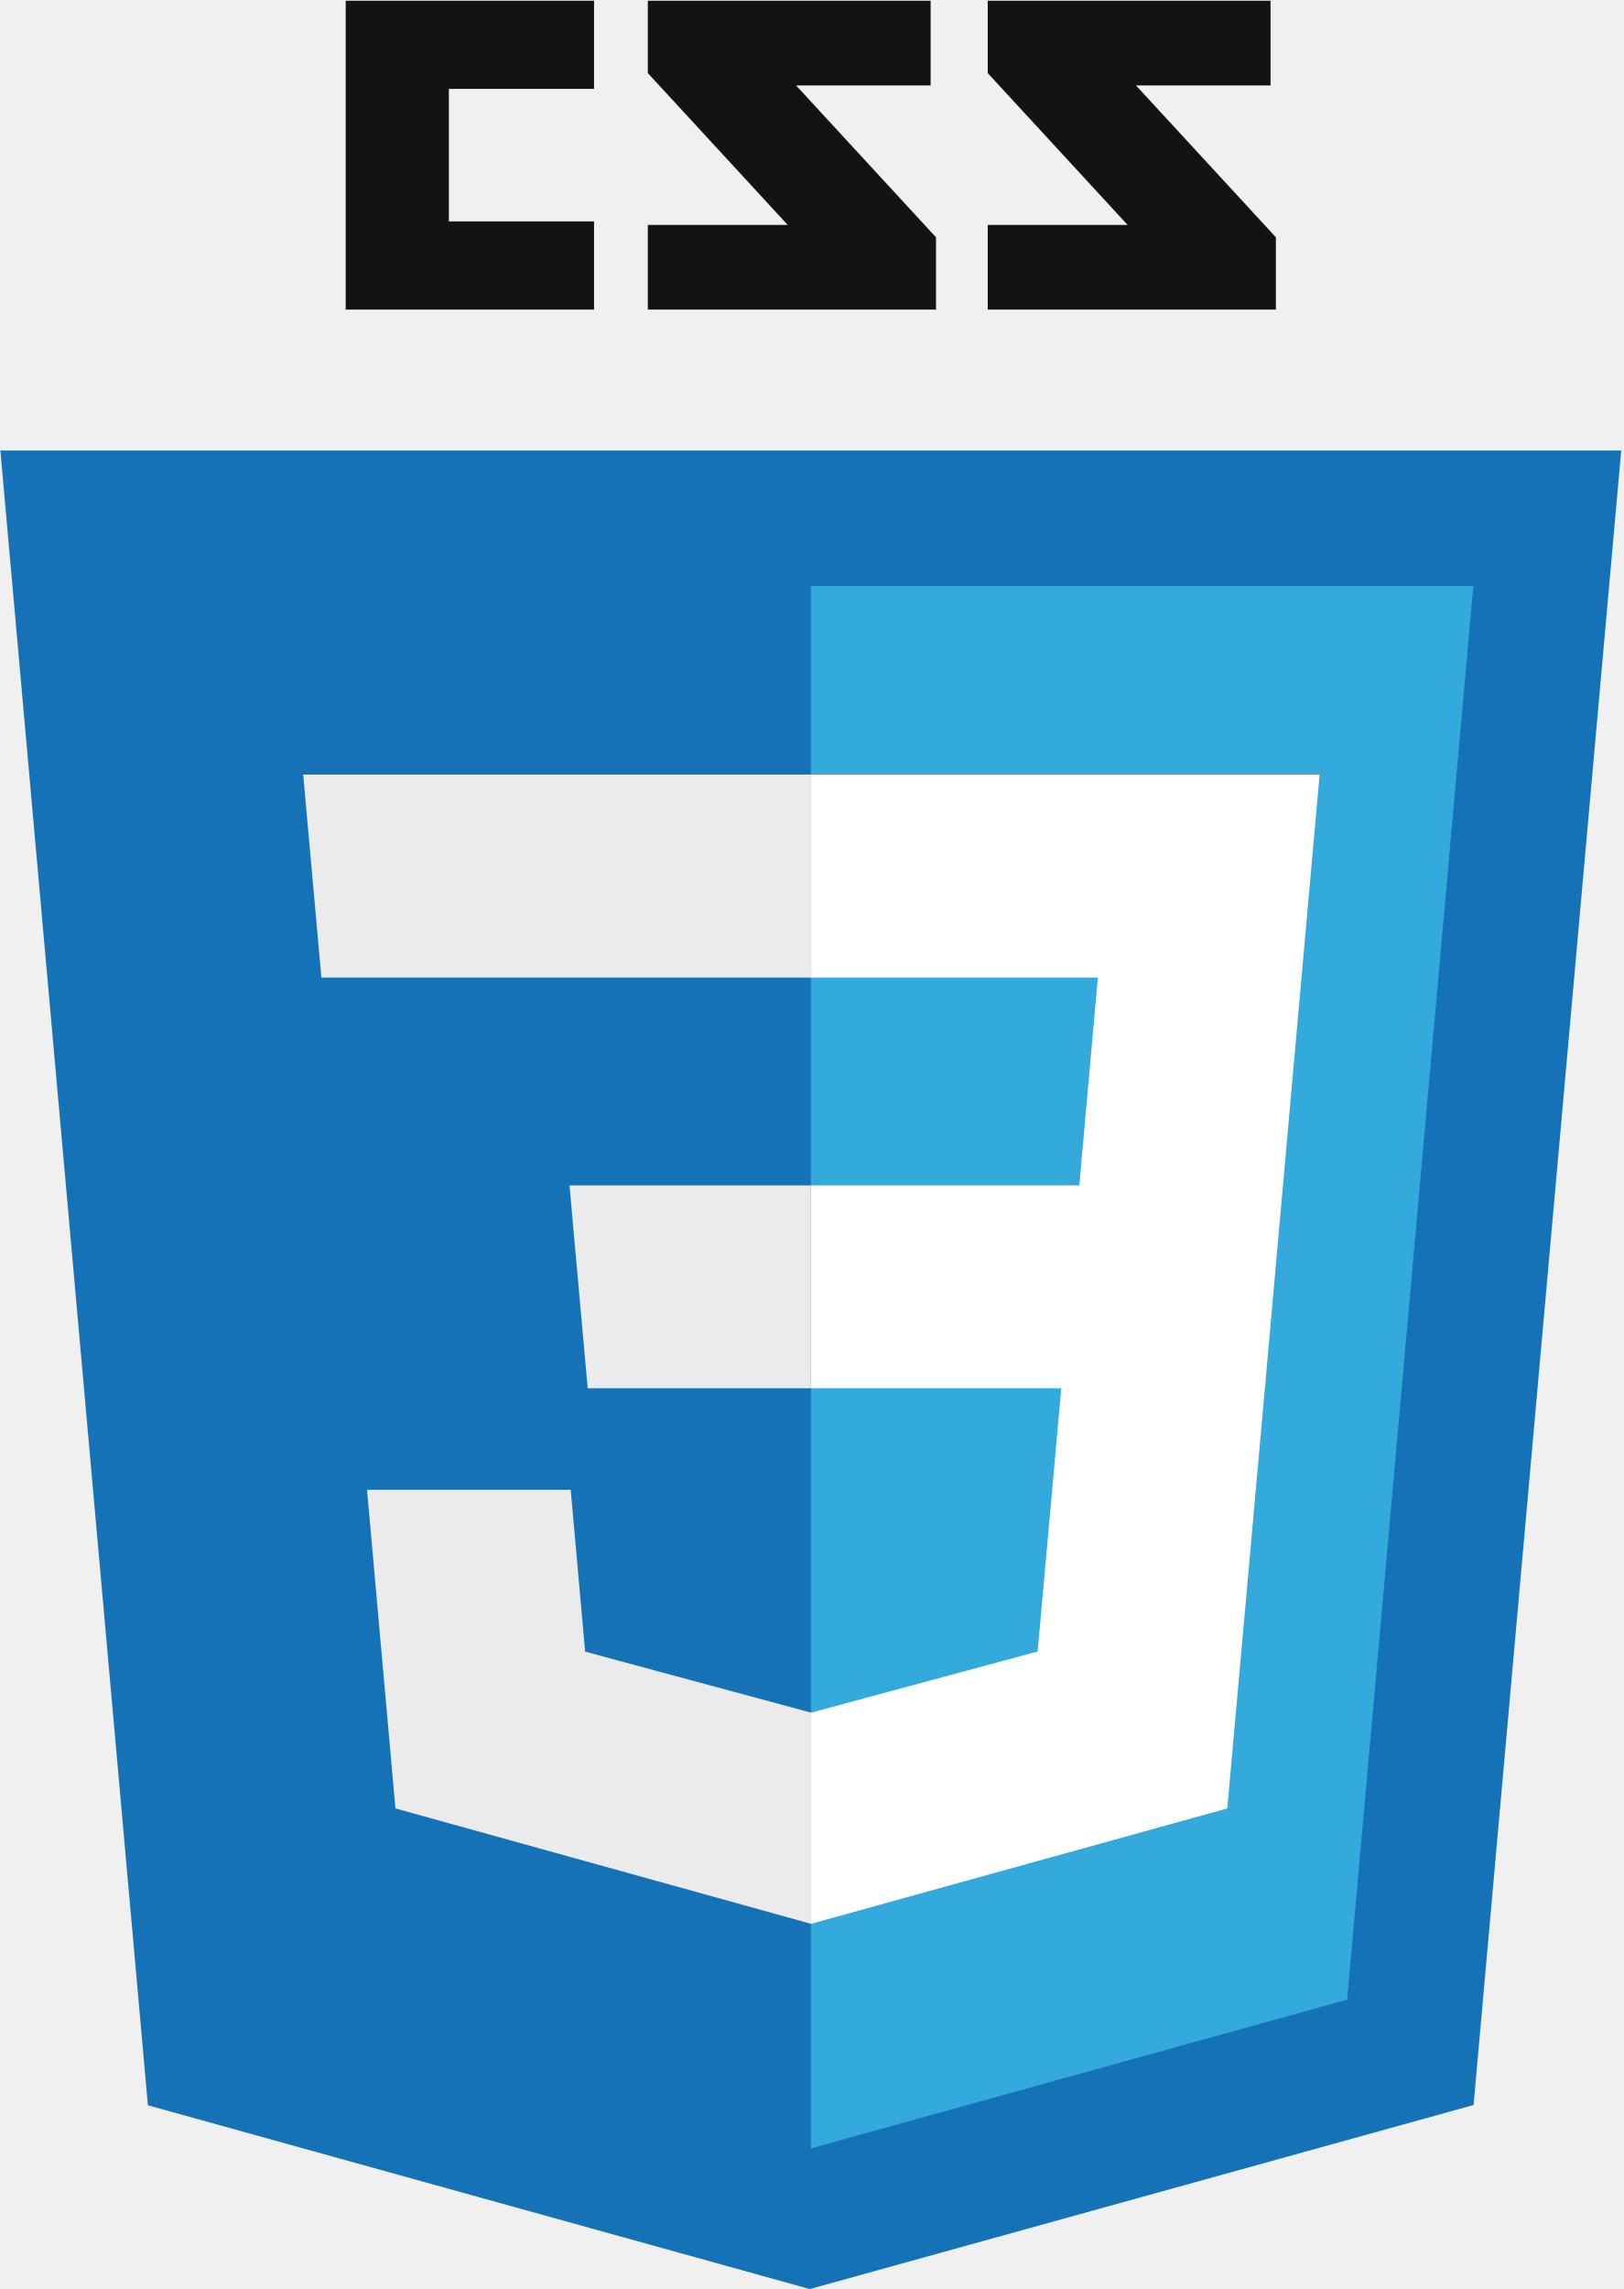
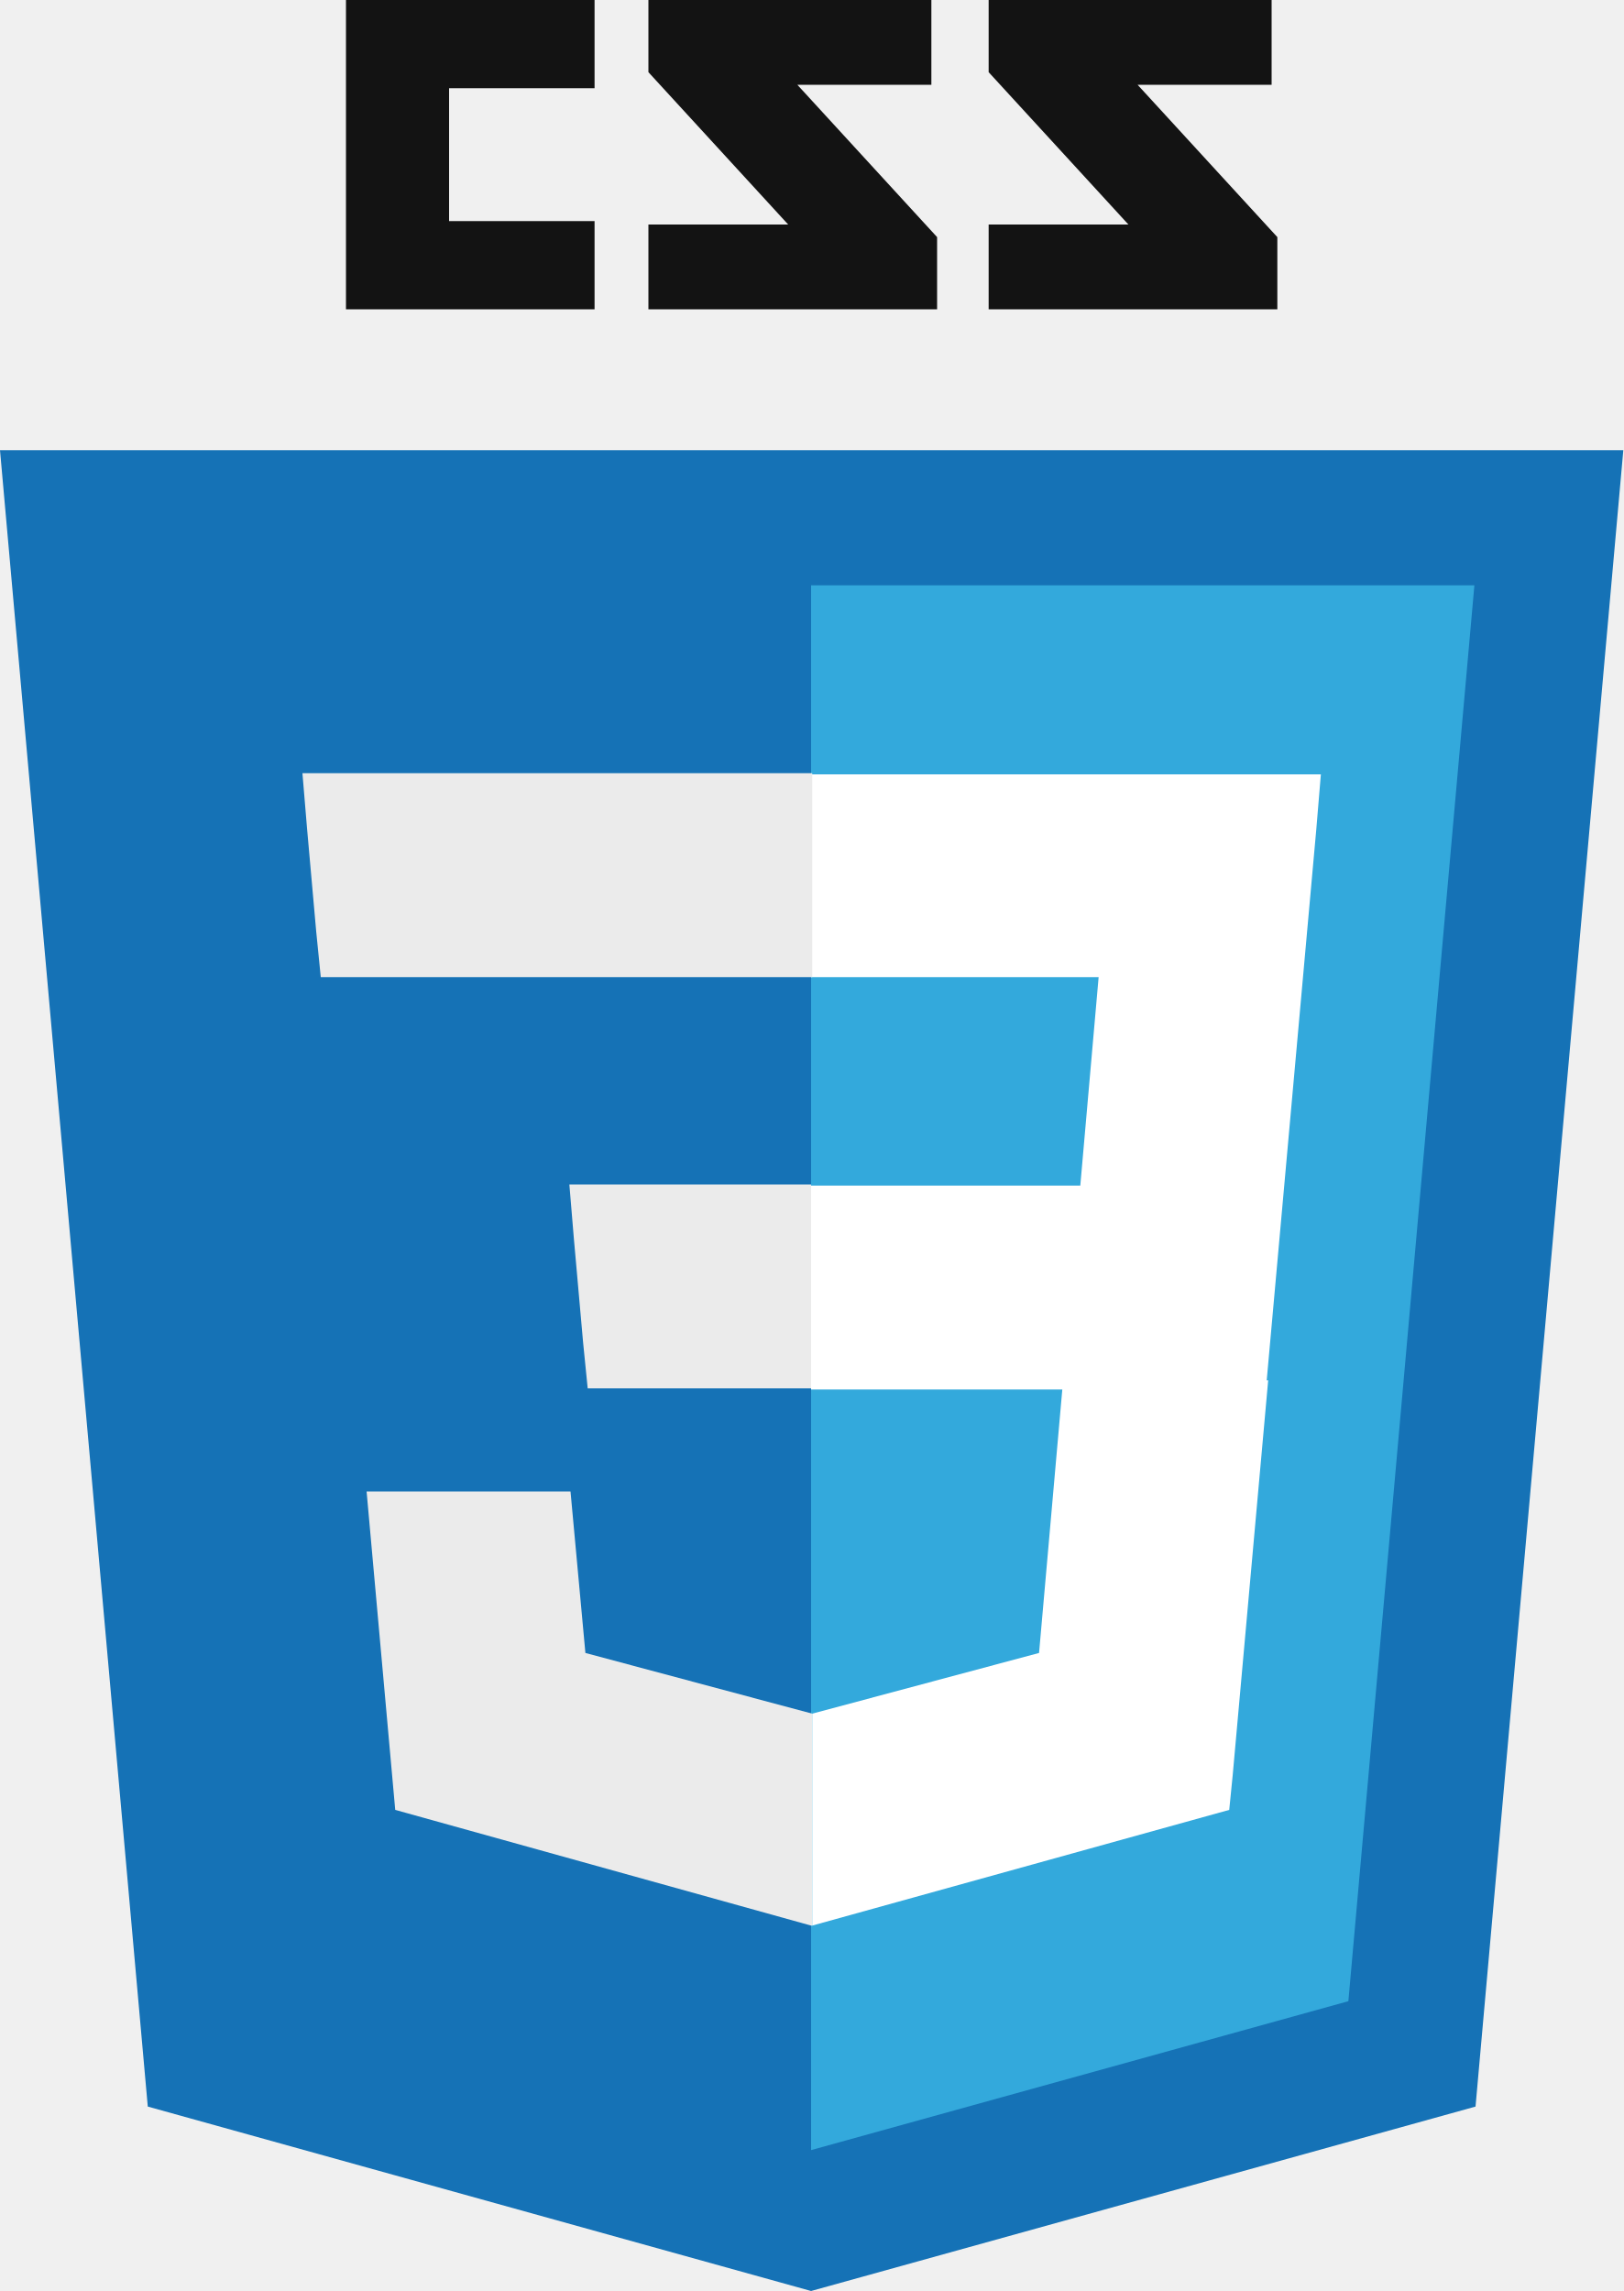
- <svg xmlns="http://www.w3.org/2000/svg" width="298px" height="420px" viewBox="0 0 298 420" version="1.1">
+ <svg xmlns="http://www.w3.org/2000/svg" version="1.1" id="Layer_1" x="0px" y="0px" viewBox="0 0 141.7 200" style="enable-background:new 0 0 141.7 200;" xml:space="preserve">
+   <style type="text/css">
+ 	.st0{fill:#131313;}
+ 	.st1{fill:#1572B6;}
+ 	.st2{fill:#33A9DC;}
+ 	.st3{fill:#FFFFFF;}
+ 	.st4{fill:#EBEBEB;}
+ </style>
  <description>Created with Sketch (http://www.bohemiancoding.com/sketch)</description>
-   <defs />
-   <g id="Page 1" stroke="none" stroke-width="1" fill="none" fill-rule="evenodd">
-     <g id="Layer_1">
-       <path d="M233.164,15.681 L208.476,15.681 L234.15,43.54 L234.15,56.801 L181.268,56.801 L181.268,41.275 L206.937,41.275 L181.268,13.415 L181.268,0.135 L233.164,0.135 L233.164,15.681 L233.164,15.681 Z M170.786,15.681 L146.098,15.681 L171.771,43.54 L171.771,56.801 L118.889,56.801 L118.889,41.275 L144.561,41.275 L118.889,13.415 L118.889,0.135 L170.786,0.135 L170.786,15.681 L170.786,15.681 Z M109.018,16.312 L82.378,16.312 L82.378,40.625 L109.018,40.625 L109.018,56.801 L63.444,56.801 L63.444,0.135 L109.018,0.135 L109.018,16.312 L109.018,16.312 Z M109.018,16.312" id="Shape" fill="#131313" />
-       <path d="M27.142,386.29 L0.071,82.67 L297.521,82.67 L270.425,386.241 L148.614,420.011 L27.142,386.29 Z M27.142,386.29" id="Shape" fill="#1572B6" />
-       <path d="M148.798,394.199 L247.225,366.911 L270.382,107.496 L148.798,107.496 L148.798,394.199 Z M148.798,394.199" id="Shape" fill="#33A9DC" />
+   <g id="Page_1">
+     <g id="Layer_1_1_">
+       <path id="Shape" class="st0" d="M111,7.4H99.3l12.2,13.3V27H86.3v-7.4h12.2L86.3,6.3V0H111V7.4L111,7.4z M81.3,7.4H69.6l12.2,13.3    V27H56.6v-7.4h12.2L56.6,6.3V0h24.7V7.4L81.3,7.4z M51.9,7.7H39.2v11.6h12.7V27H30.2V0h21.7V7.7L51.9,7.7z" />
+       <path id="Shape_1_" class="st1" d="M12.9,183.9L0,39.3h141.7l-12.9,144.6l-58,16.1L12.9,183.9z" />
+       <path id="Shape_2_" class="st2" d="M70.8,187.7l46.9-13l11-123.6H70.8V187.7z" />
      <g id="Group" transform="translate(55, 142)">
-         <path d="M93.797,75.496 L143.072,75.496 L146.475,37.364 L93.797,37.364 L93.797,0.125 L93.926,0.125 L187.172,0.125 L186.279,10.116 L177.127,112.732 L93.797,112.732 L93.797,75.496 Z M93.797,75.496" id="Shape" fill="#FFFFFF" />
-         <path d="M94.02,172.204 L93.857,172.25 L52.385,161.051 L49.733,131.353 L29.582,131.353 L12.354,131.353 L17.57,189.82 L93.848,210.996 L94.02,210.948 L94.02,172.204 Z M94.02,172.204" id="Shape" fill="#EBEBEB" />
-         <path d="M139.907,111.156 L135.423,161.026 L93.891,172.236 L93.891,210.978 L170.23,189.82 L170.79,183.53 L177.268,111.156 L139.907,111.156 Z M139.907,111.156" id="Shape" fill="#FFFFFF" />
-         <path d="M93.926,0.125 L93.926,23.253 L93.926,37.272 L93.926,37.364 L4.098,37.364 L3.979,37.364 L3.232,28.994 L1.535,10.116 L0.645,0.125 L93.926,0.125 Z M93.926,0.125" id="Shape" fill="#EBEBEB" />
-         <path d="M93.797,75.5 L93.797,98.629 L93.797,112.646 L93.797,112.738 L52.969,112.738 L52.85,112.738 L52.104,104.369 L50.406,85.491 L49.516,75.5 L93.797,75.5 Z M93.797,75.5" id="Shape" fill="#EBEBEB" />
+         <path id="Shape_3_" class="st3" d="M15.8-38.5h23.5l1.6-18.2H15.8v-17.7h0.1h44.4l-0.4,4.8l-4.4,48.9H15.8V-38.5z" />
+         <path id="Shape_4_" class="st4" d="M15.9,7.6L15.9,7.6L-3.9,2.3l-1.3-14.1h-9.6H-23l2.5,27.8l36.3,10.1l0.1,0V7.6z" />
+         <path id="Shape_5_" class="st3" d="M37.8-21.5L35.7,2.3L15.9,7.6v18.5L52.3,16l0.3-3l3.1-34.5H37.8z" />
+         <path id="Shape_6_" class="st4" d="M15.9-74.4v11v6.7v0h-42.8h-0.1l-0.4-4l-0.8-9l-0.4-4.8H15.9z" />
+         <path id="Shape_7_" class="st4" d="M15.8-38.5v11v6.7v0H-3.6h-0.1l-0.4-4l-0.8-9l-0.4-4.8H15.8z" />
      </g>
    </g>
  </g>
</svg>
